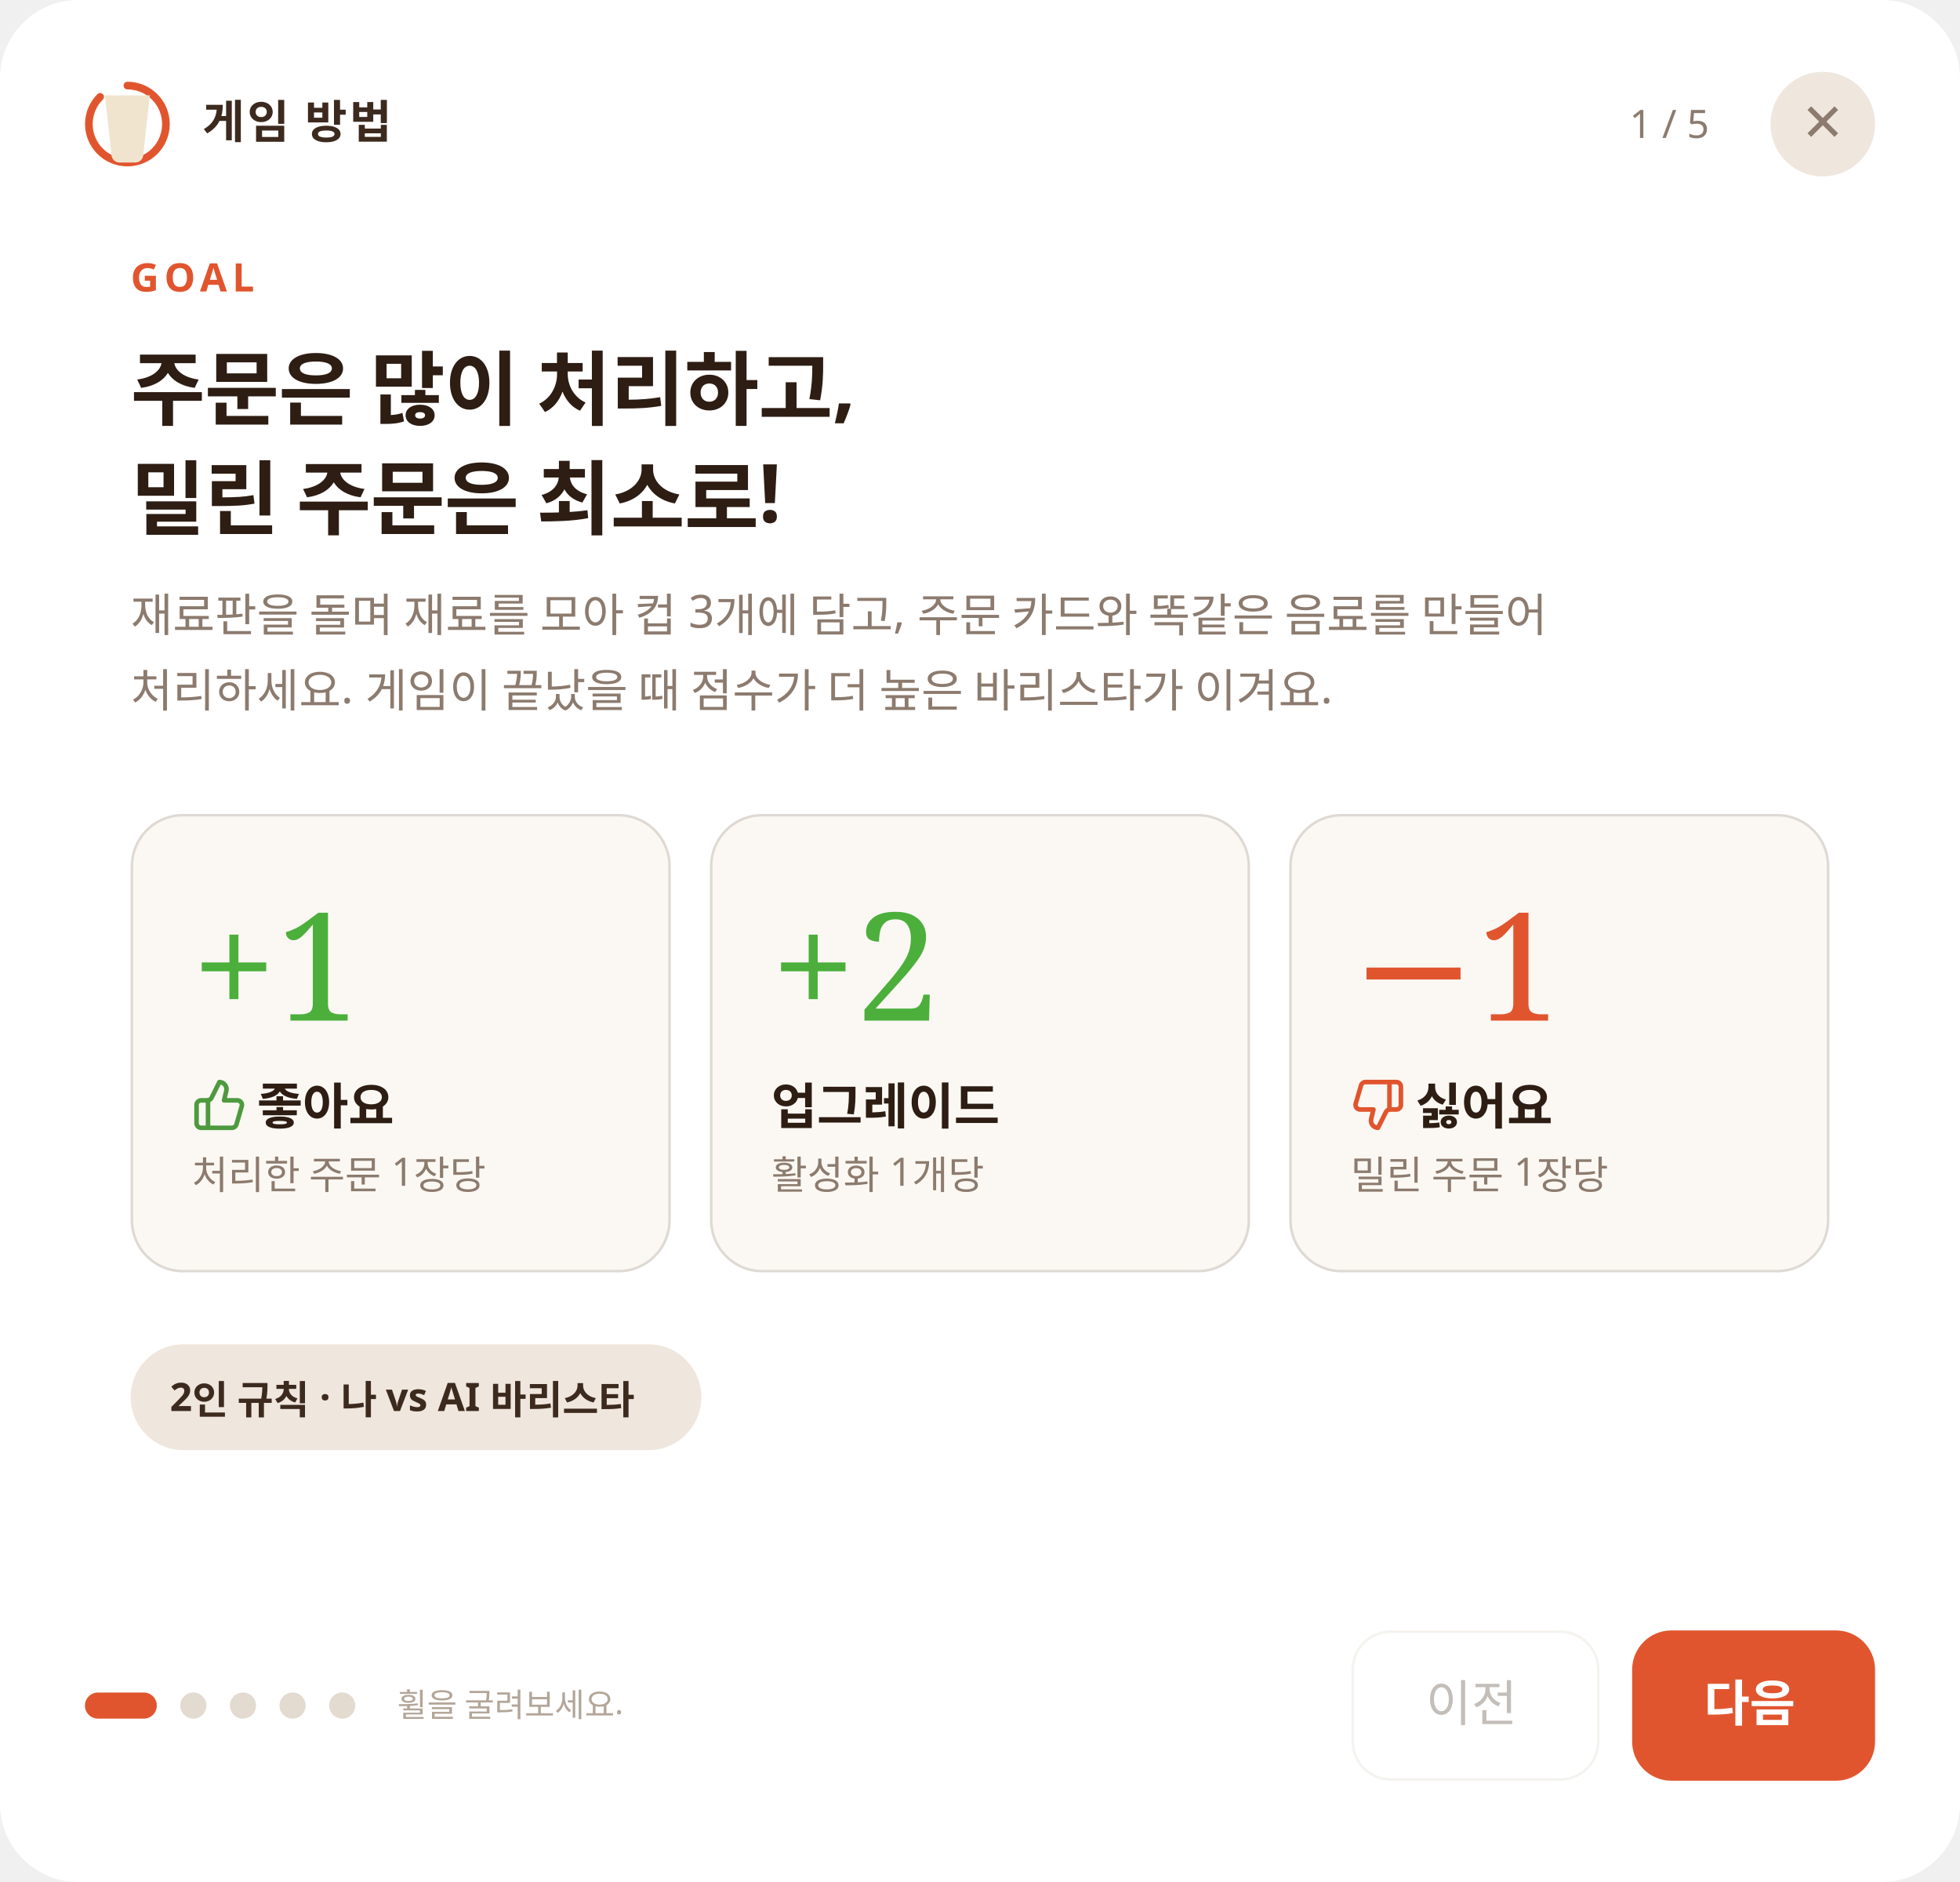
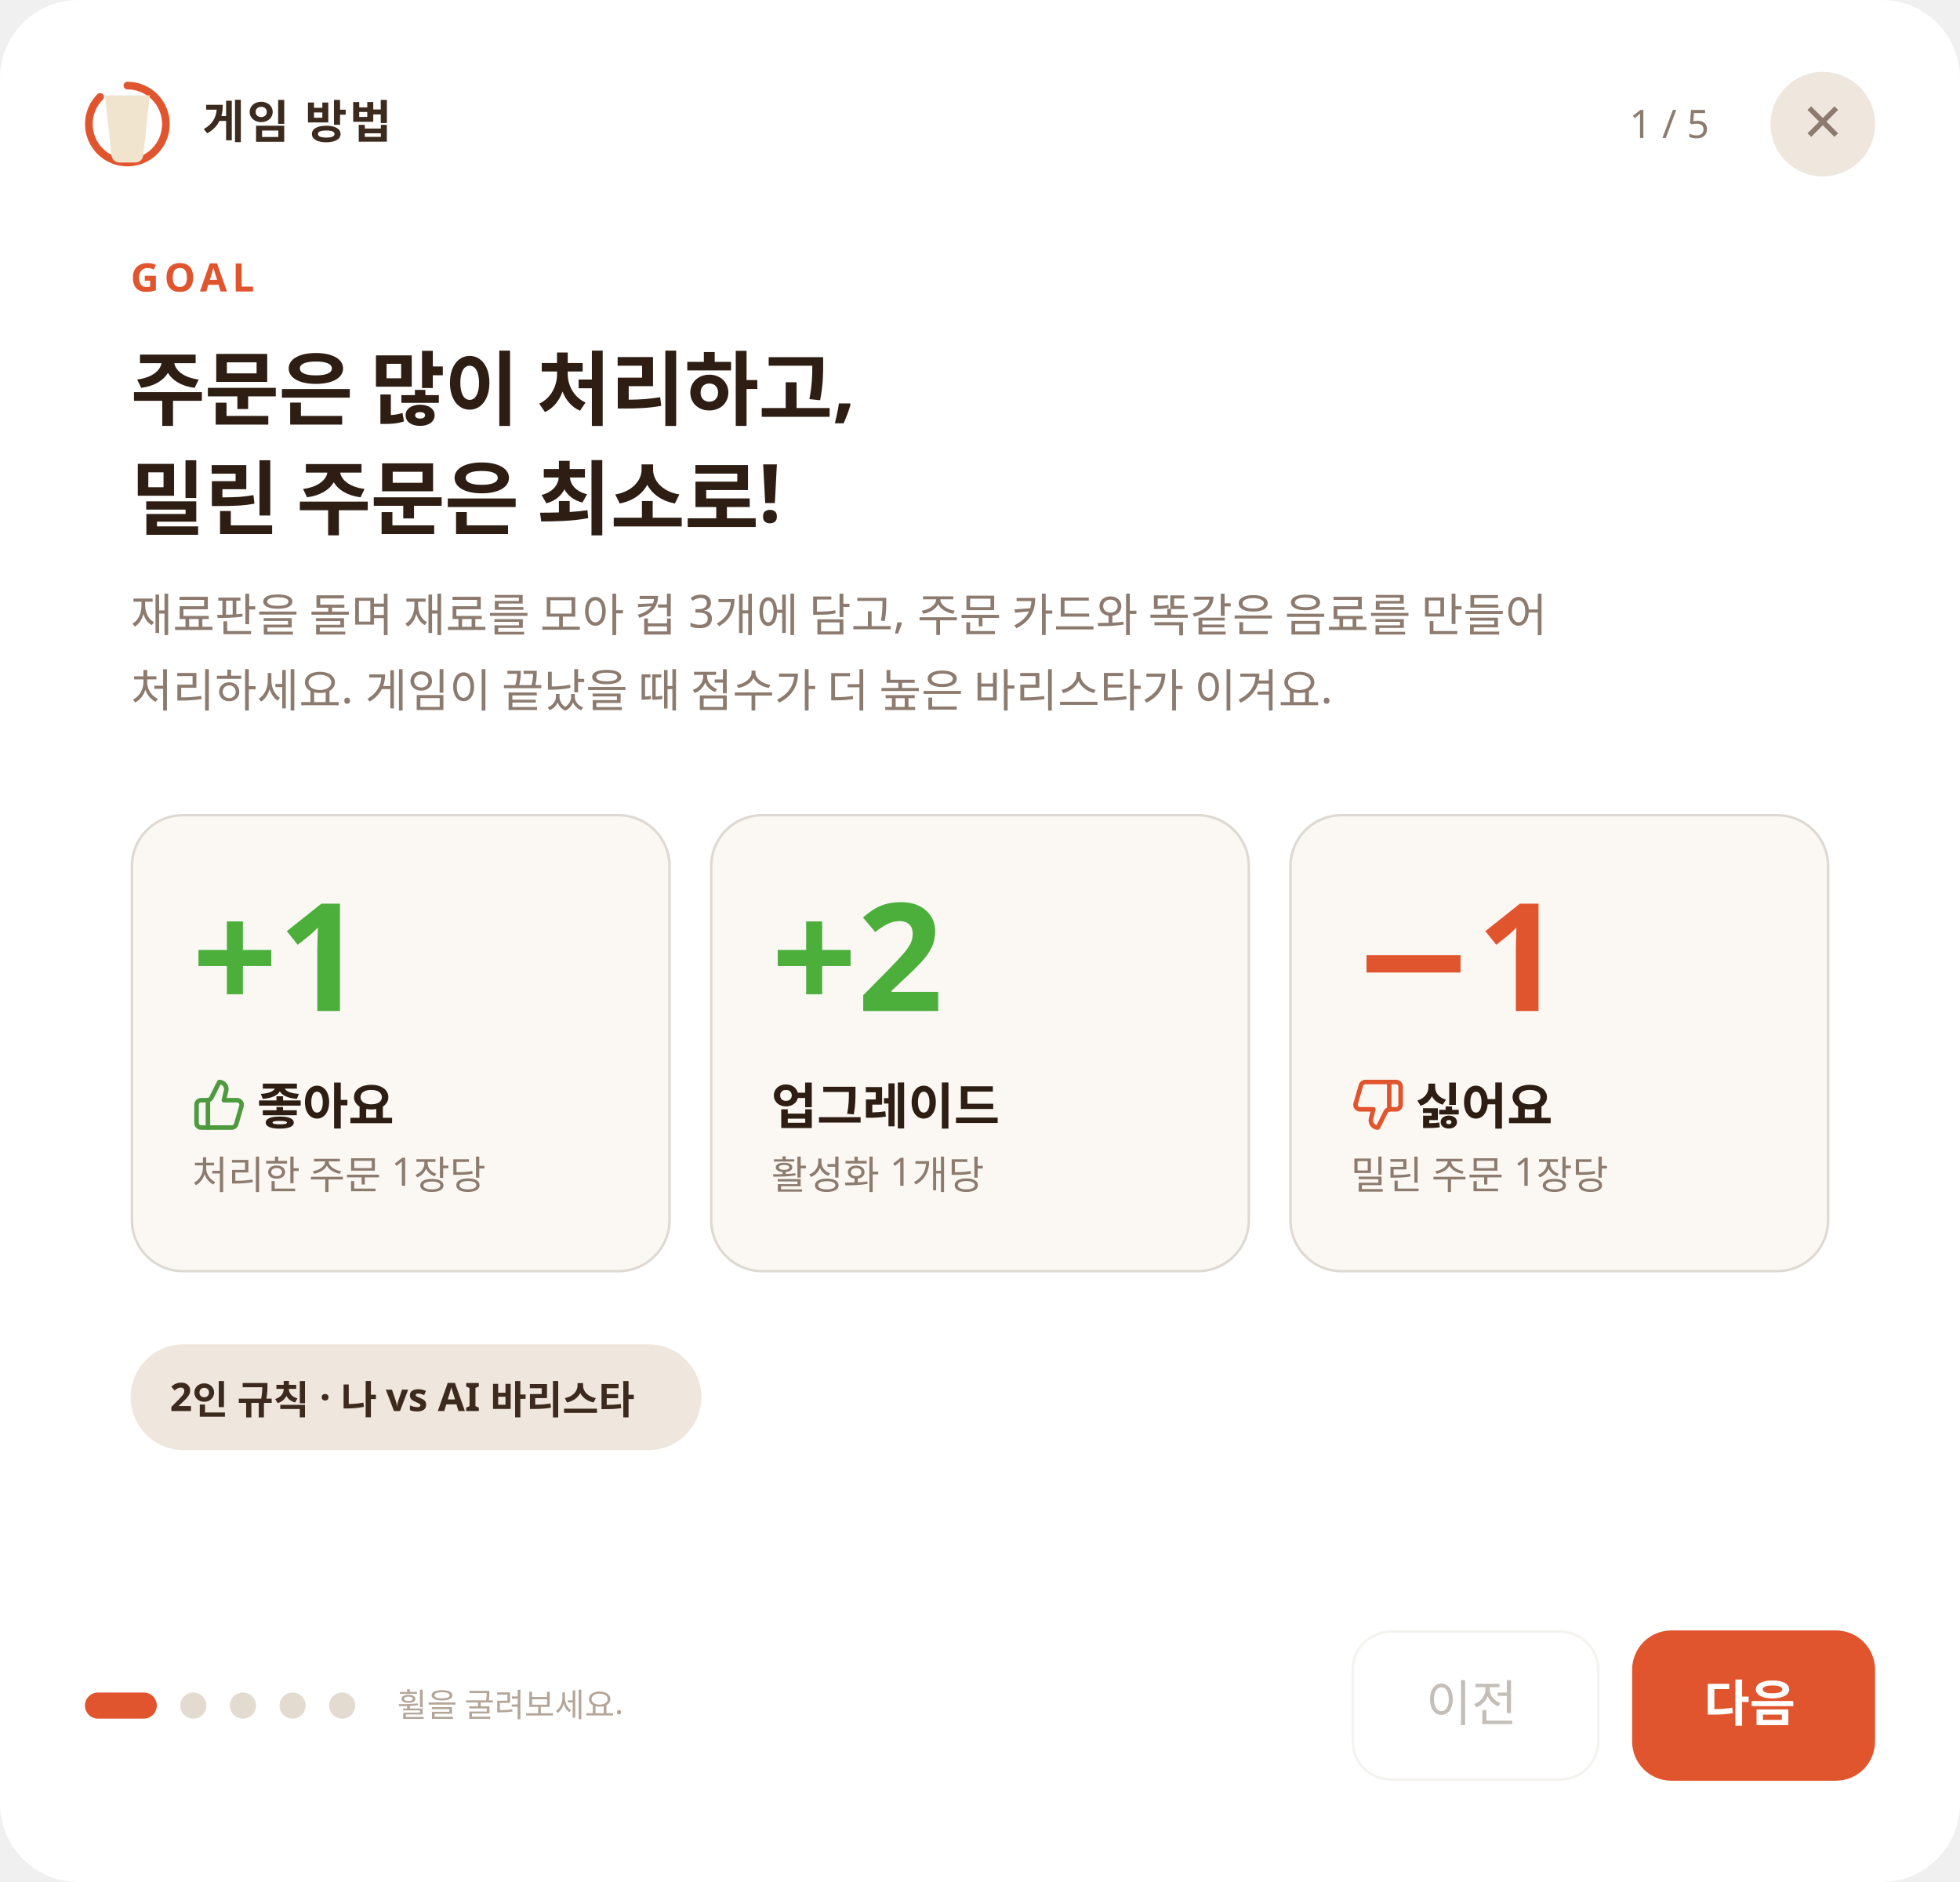
<svg xmlns="http://www.w3.org/2000/svg" width="771" height="740" viewBox="0 0 771 740" fill="none">
  <defs>
-     <clipPath id="clip2">
+     <clipPath id="clip4">
      <rect x="334.5" y="149.3" width="771" height="562.84" />
    </clipPath>
-     <clipPath id="clip3">
+     <clipPath id="clip5">
      <rect x="334.5" y="79.92" width="771" height="740.16" rx="30.84" />
    </clipPath>
  </defs>
  <g transform="translate(-334.5 -79.92)">
    <g id="rule-modal-card">
      <rect x="334.5" y="79.92" width="771" height="740.16" rx="30.84" fill="#FFFFFF" />
-       <g clip-path="url(#clip3)">
+       <g clip-path="url(#clip5)">
        <g id="rule-top">
          <g id="rule-top-logo">
            <g id="img" transform="translate(367.91 112.03) scale(0.04419 0.04413)">
-               <path d="M378 35 A343 343 0 1 1 135.46 135.46" stroke="#E1552E" stroke-width="68" stroke-linecap="round" />
-               <path d="M178 122 H578 L520.5 645 C518 692 490 721 443 721 H313 C266 721 238 692 235.5 645 Z" fill="#F1E4CF" />
+               <g fill="none">
+                 <path d="M378 35 A343 343 0 1 1 135.46 135.46" stroke="#E1552E" stroke-width="68" stroke-linecap="round" />
+                 <path d="M178 122 H578 L520.5 645 C518 692 490 721 443 721 H313 C266 721 238 692 235.5 645 Z" fill="#F1E4CF" />
+               </g>
            </g>
          </g>
          <g id="ruleModalTitle">
            <text x="414.16" y="134.25" font-family="'Malgun Gothic', 'Apple SD Gothic Neo', 'Noto Sans KR', sans-serif" font-size="17.99" font-weight="700" letter-spacing="1.03" fill="#3D2A1E" xml:space="preserve">게임 방법</text>
          </g>
          <g id="rulePageNum">
            <text x="975.47" y="134.17" font-family="'Malgun Gothic', 'Apple SD Gothic Neo', 'Noto Sans KR', sans-serif" font-size="15.42" font-weight="500" fill="#8C7B6E" xml:space="preserve">1 / 5</text>
          </g>
          <g id="ruleClose">
            <rect x="1030.98" y="108.19" width="41.11" height="41.11" rx="20.55" fill="#EFE6DD" />
            <text x="1042.92" y="135.24" font-family="'Malgun Gothic', 'Apple SD Gothic Neo', 'Noto Sans KR', sans-serif" font-size="20.56" font-weight="400" fill="#8C7B6E" xml:space="preserve">✕</text>
          </g>
        </g>
        <g id="rule-body">
-           <g clip-path="url(#clip2)">
+           <g clip-path="url(#clip4)">
            <g id="rule-page">
              <g id="rule-eyebrow">
                <text x="385.89" y="194.56" font-family="'Malgun Gothic', 'Apple SD Gothic Neo', 'Noto Sans KR', sans-serif" font-size="15.42" font-weight="800" letter-spacing="2.06" fill="#E1552E" xml:space="preserve">GOAL</text>
              </g>
              <g id="rule-title">
                <text x="385.89" y="244.57" font-family="'Malgun Gothic', 'Apple SD Gothic Neo', 'Noto Sans KR', sans-serif" font-size="31.87" font-weight="800" letter-spacing="-0.21" fill="#2D1D13" xml:space="preserve">주문은 많이 처리하고,</text>
                <text x="385.89" y="287.61" font-family="'Malgun Gothic', 'Apple SD Gothic Neo', 'Noto Sans KR', sans-serif" font-size="31.87" font-weight="800" letter-spacing="-0.21" fill="#2D1D13" xml:space="preserve">밀린 주문은 최소로!</text>
              </g>
              <g id="rule-lead">
                <text x="385.89" y="328.28" font-family="'Malgun Gothic', 'Apple SD Gothic Neo', 'Noto Sans KR', sans-serif" font-size="17.99" font-weight="400" fill="#8C7B6E" xml:space="preserve">재료판을 돌며 재료를 모아 컵 3개에 담고, 주문 카드와 똑같은 음료를 만들어</text>
                <text x="385.89" y="357.95" font-family="'Malgun Gothic', 'Apple SD Gothic Neo', 'Noto Sans KR', sans-serif" font-size="17.99" font-weight="400" fill="#8C7B6E" xml:space="preserve">처리하세요. 게임이 끝났을 때 점수가 더 높은 바리스타가 이겨요.</text>
              </g>
              <g id="rule-scores">
                <g id="rule-score">
                  <rect x="385.89" y="400.03" width="212.47" height="180.31" rx="20.56" fill="#FBF8F3" />
                  <rect x="386.39" y="400.53" width="211.47" height="179.31" rx="20.06" fill="none" stroke="#3D2A1E" stroke-opacity="0.15" stroke-width="1" />
                  <g id="rule-pt">
-                     <text x="410.02" y="481.31" font-family="'Grandiflora One', serif" font-size="59.11" font-weight="400" fill="#4CAF3C" xml:space="preserve">+1</text>
+                     <text x="410.02" y="477.52" font-family="'Malgun Gothic', 'Apple SD Gothic Neo', 'Noto Sans KR', sans-serif" font-size="59.11" font-weight="800" fill="#4CAF3C" xml:space="preserve">+1</text>
                  </g>
                  <g id="b">
                    <g id="hand">
-                       <g id="svg" transform="matrix(0.9 0 0 0.9 410.02 503.67)">
-                         <path d="M7 10v12" fill="none" stroke="#4E9A3F" stroke-width="2" stroke-linecap="round" stroke-linejoin="round" fill-opacity="1" stroke-opacity="1" font-size="19" font-weight="700" text-anchor="start" />
-                         <path d="M15 5.88 14 10h5.83a2 2 0 0 1 1.92 2.56l-2.33 8A2 2 0 0 1 17.5 22H4a2 2 0 0 1-2-2v-8a2 2 0 0 1 2-2h2.76a2 2 0 0 0 1.79-1.11L12 2a3.13 3.13 0 0 1 3 3.88Z" fill="none" stroke="#4E9A3F" stroke-width="2" stroke-linecap="round" stroke-linejoin="round" fill-opacity="1" stroke-opacity="1" font-size="19" font-weight="700" text-anchor="start" />
+                       <g id="img_2" transform="translate(410.02 503.67) scale(0.89518 0.89518)">
+                         <g fill="none" stroke="#4E9A3F" stroke-width="2" stroke-linecap="round" stroke-linejoin="round">
+                           <path d="M7 10v12" />
+                           <path d="M15 5.88 14 10h5.83a2 2 0 0 1 1.92 2.56l-2.33 8A2 2 0 0 1 17.5 22H4a2 2 0 0 1-2-2v-8a2 2 0 0 1 2-2h2.76a2 2 0 0 0 1.79-1.11L12 2a3.13 3.13 0 0 1 3 3.88Z" />
+                         </g>
                      </g>
                    </g>
                    <text x="435.61" y="522.02" font-family="'Malgun Gothic', 'Apple SD Gothic Neo', 'Noto Sans KR', sans-serif" font-size="19.53" font-weight="700" fill="#2D1D13" xml:space="preserve">좋아요</text>
                  </g>
                  <g id="small">
                    <text x="410.02" y="547.53" font-family="'Malgun Gothic', 'Apple SD Gothic Neo', 'Noto Sans KR', sans-serif" font-size="15.42" font-weight="400" fill="#8C7B6E" xml:space="preserve">처리한 주문 1장당</text>
                  </g>
                </g>
                <g id="rule-score_2">
                  <rect x="613.77" y="400.03" width="212.47" height="180.31" rx="20.56" fill="#FBF8F3" />
                  <rect x="614.27" y="400.53" width="211.47" height="179.31" rx="20.06" fill="none" stroke="#3D2A1E" stroke-opacity="0.15" stroke-width="1" />
                  <g id="rule-pt_2">
-                     <text x="637.89" y="481.31" font-family="'Grandiflora One', serif" font-size="59.11" font-weight="400" fill="#4CAF3C" xml:space="preserve">+2</text>
+                     <text x="637.89" y="477.52" font-family="'Malgun Gothic', 'Apple SD Gothic Neo', 'Noto Sans KR', sans-serif" font-size="59.11" font-weight="800" fill="#4CAF3C" xml:space="preserve">+2</text>
                  </g>
                  <g id="b_2">
                    <text x="637.89" y="522.02" font-family="'Malgun Gothic', 'Apple SD Gothic Neo', 'Noto Sans KR', sans-serif" font-size="19.53" font-weight="700" fill="#2D1D13" xml:space="preserve">업그레이드</text>
                  </g>
                  <g id="small_2">
                    <text x="637.89" y="547.53" font-family="'Malgun Gothic', 'Apple SD Gothic Neo', 'Noto Sans KR', sans-serif" font-size="15.42" font-weight="400" fill="#8C7B6E" xml:space="preserve">활성화 1개당</text>
                  </g>
                </g>
                <g id="rule-score_3">
                  <rect x="841.64" y="400.03" width="212.47" height="180.31" rx="20.56" fill="#FBF8F3" />
                  <rect x="842.14" y="400.53" width="211.47" height="179.31" rx="20.06" fill="none" stroke="#3D2A1E" stroke-opacity="0.15" stroke-width="1" />
                  <g id="rule-pt_3">
-                     <text x="865.77" y="481.31" font-family="'Grandiflora One', serif" font-size="59.11" font-weight="400" fill="#E1552E" xml:space="preserve">−1</text>
+                     <text x="865.77" y="477.52" font-family="'Malgun Gothic', 'Apple SD Gothic Neo', 'Noto Sans KR', sans-serif" font-size="59.11" font-weight="800" fill="#E1552E" xml:space="preserve">−1</text>
                  </g>
                  <g id="b_3">
                    <g id="hand_2">
-                       <g id="svg_2" transform="matrix(0.9 0 0 0.9 865.77 503.67)">
-                         <path d="M17 14V2" fill="none" stroke="#E1552E" stroke-width="2" stroke-linecap="round" stroke-linejoin="round" fill-opacity="1" stroke-opacity="1" font-size="19" font-weight="700" text-anchor="start" />
-                         <path d="M9 18.12 10 14H4.17a2 2 0 0 1-1.92-2.56l2.33-8A2 2 0 0 1 6.5 2H20a2 2 0 0 1 2 2v8a2 2 0 0 1-2 2h-2.76a2 2 0 0 0-1.79 1.11L12 22a3.13 3.13 0 0 1-3-3.88Z" fill="none" stroke="#E1552E" stroke-width="2" stroke-linecap="round" stroke-linejoin="round" fill-opacity="1" stroke-opacity="1" font-size="19" font-weight="700" text-anchor="start" />
+                       <g id="img_3" transform="translate(865.77 503.67) scale(0.89518 0.89518)">
+                         <g fill="none" stroke="#E1552E" stroke-width="2" stroke-linecap="round" stroke-linejoin="round">
+                           <path d="M17 14V2" />
+                           <path d="M9 18.12 10 14H4.17a2 2 0 0 1-1.92-2.56l2.33-8A2 2 0 0 1 6.5 2H20a2 2 0 0 1 2 2v8a2 2 0 0 1-2 2h-2.76a2 2 0 0 0-1.79 1.11L12 22a3.13 3.13 0 0 1-3-3.88Z" />
+                         </g>
                      </g>
                    </g>
                    <text x="891.36" y="522.02" font-family="'Malgun Gothic', 'Apple SD Gothic Neo', 'Noto Sans KR', sans-serif" font-size="19.53" font-weight="700" fill="#2D1D13" xml:space="preserve">싫어요</text>
                  </g>
                  <g id="small_3">
                    <text x="865.77" y="547.53" font-family="'Malgun Gothic', 'Apple SD Gothic Neo', 'Noto Sans KR', sans-serif" font-size="15.42" font-weight="400" fill="#8C7B6E" xml:space="preserve">밀린 주문 1장당</text>
                  </g>
                </g>
              </g>
              <g id="rule-badge">
                <rect x="385.89" y="608.61" width="224.5" height="41.63" rx="20.81" fill="#EFE6DD" />
                <text x="401.3" y="634.86" font-family="'Malgun Gothic', 'Apple SD Gothic Neo', 'Noto Sans KR', sans-serif" font-size="15.42" font-weight="700" fill="#3D2A1E" xml:space="preserve">2인 규칙 · 나 vs AI 바리스타</text>
              </g>
            </g>
          </g>
        </g>
        <g id="rule-foot">
          <g id="ruleDots">
            <g id="active">
              <rect x="367.91" y="745.56" width="28.27" height="10.27" rx="5.13" fill="#E1552E" />
            </g>
            <g id="button">
              <rect x="405.42" y="745.56" width="10.27" height="10.27" rx="5.13" fill="#E3DAD0" />
            </g>
            <g id="button_2">
              <rect x="424.94" y="745.56" width="10.27" height="10.27" rx="5.13" fill="#E3DAD0" />
            </g>
            <g id="button_3">
              <rect x="444.45" y="745.56" width="10.27" height="10.27" rx="5.13" fill="#E3DAD0" />
            </g>
            <g id="button_4">
              <rect x="463.97" y="745.56" width="10.27" height="10.27" rx="5.13" fill="#E3DAD0" />
            </g>
          </g>
          <g id="rule-hint">
            <text x="490.67" y="755.06" font-family="'Malgun Gothic', 'Apple SD Gothic Neo', 'Noto Sans KR', sans-serif" font-size="12.85" font-weight="400" fill="#B3A598" xml:space="preserve">휠을 굴려보세요.</text>
          </g>
          <g id="rule-nav">
            <g id="rulePrev" opacity="0.4">
              <rect x="866.13" y="721.14" width="97.56" height="59.11" rx="15.42" fill="#FFFFFF" />
              <rect x="866.63" y="721.64" width="96.56" height="58.11" rx="14.92" fill="none" stroke="#E5E0D8" stroke-width="1" />
              <text x="895.39" y="756.83" font-family="'Malgun Gothic', 'Apple SD Gothic Neo', 'Noto Sans KR', sans-serif" font-size="19.53" font-weight="500" fill="#6B5C51" xml:space="preserve">이전</text>
            </g>
            <g id="ruleNext">
              <rect x="976.53" y="721.14" width="95.56" height="59.11" rx="15.42" fill="#E1552E" />
              <text x="1004.8" y="756.83" font-family="'Malgun Gothic', 'Apple SD Gothic Neo', 'Noto Sans KR', sans-serif" font-size="19.53" font-weight="700" fill="#FFFFFF" xml:space="preserve">다음</text>
            </g>
          </g>
        </g>
      </g>
    </g>
  </g>
</svg>
